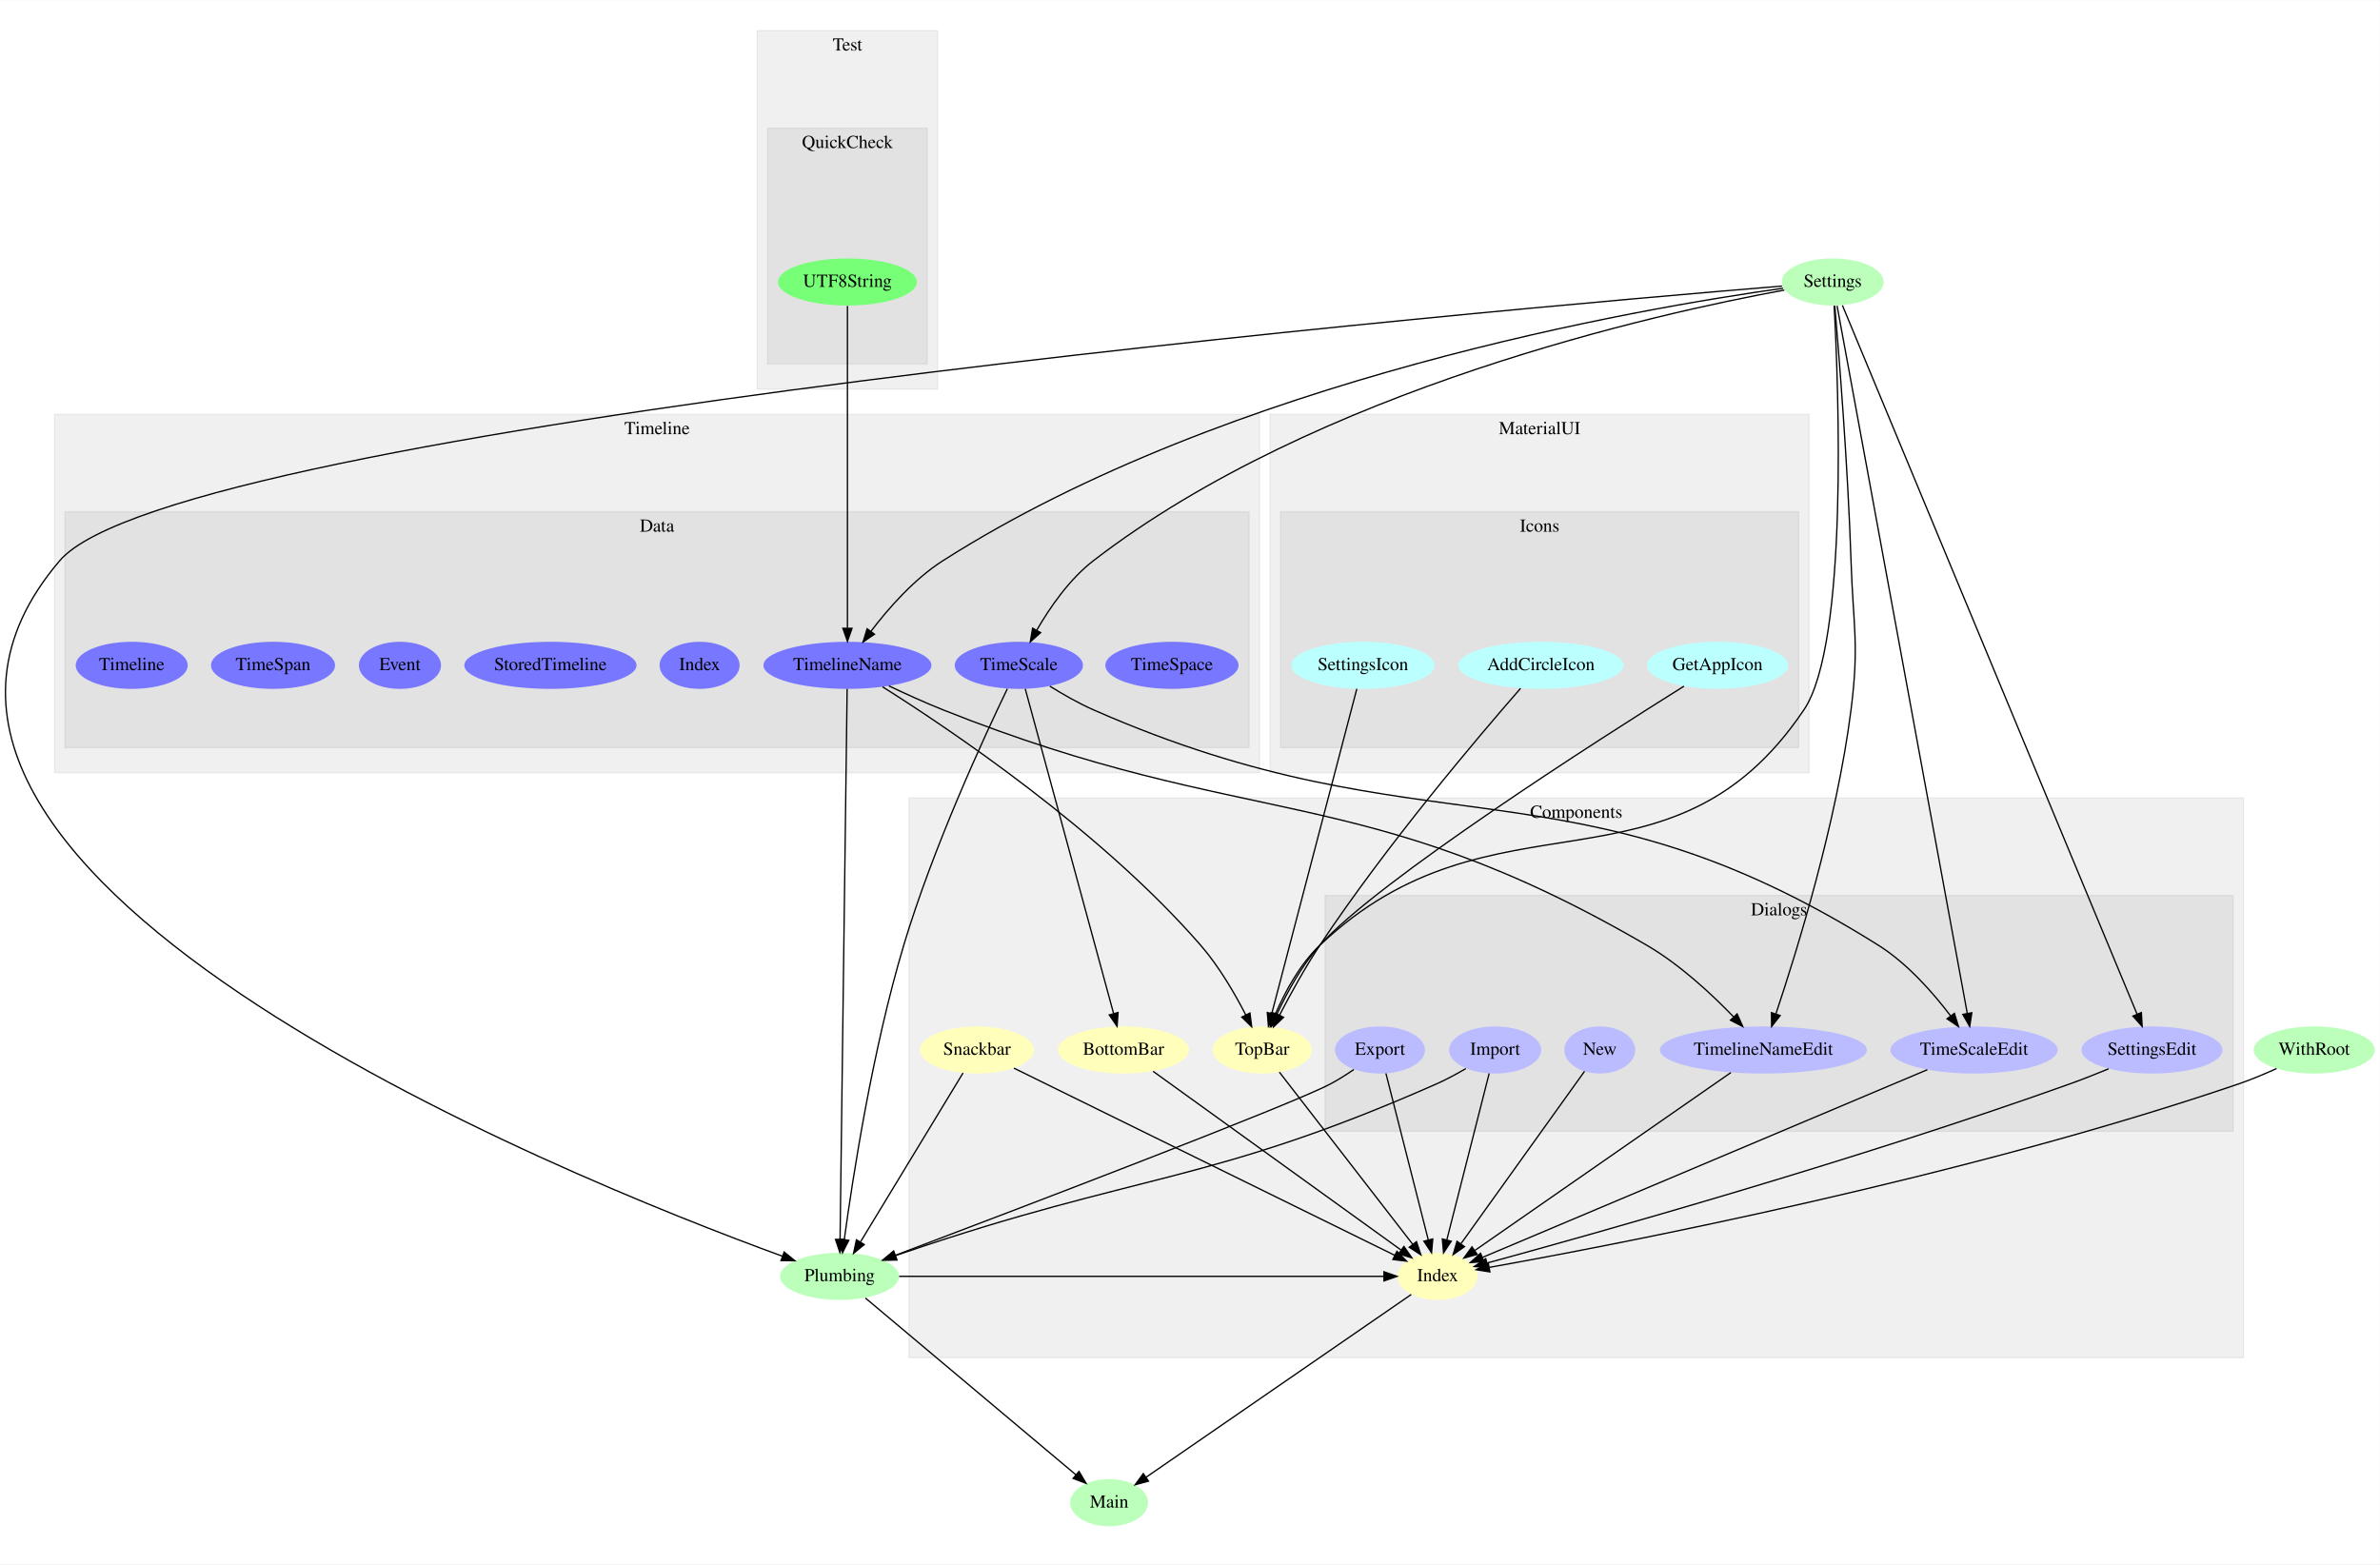
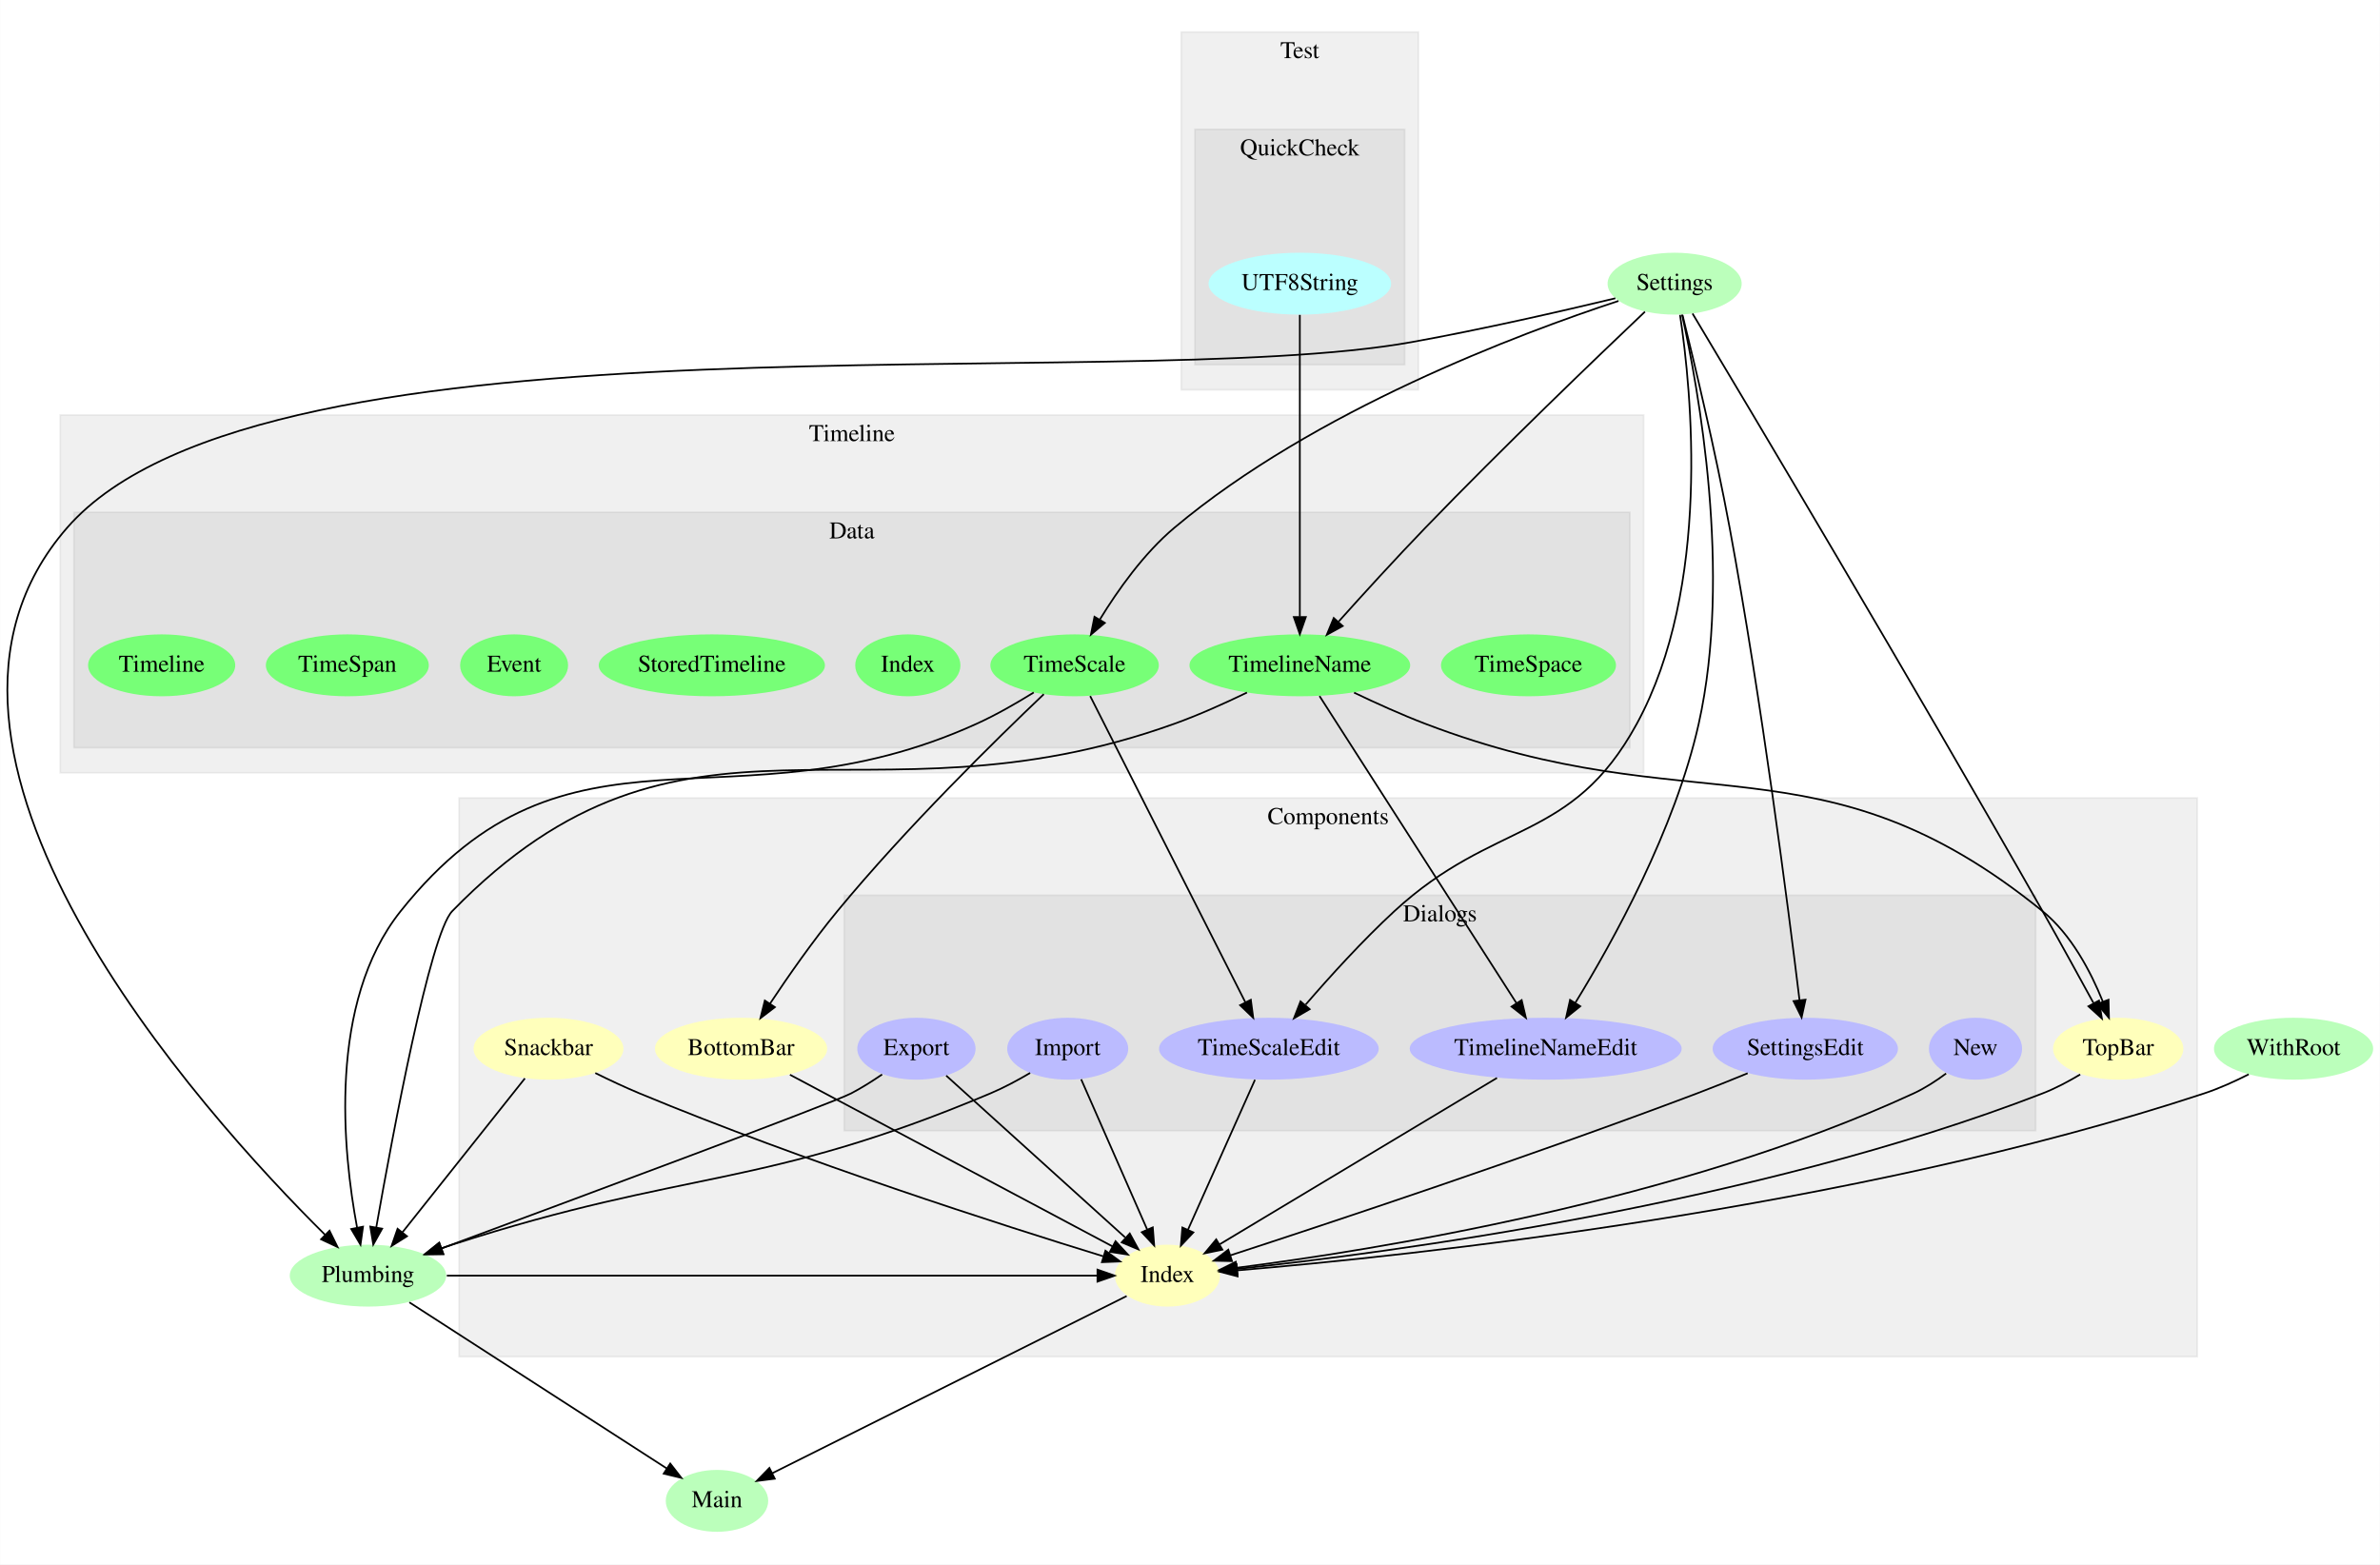
- <svg xmlns="http://www.w3.org/2000/svg" width="864pt" height="568pt" viewBox="0.00 0.00 864.00 567.82">
-   <g id="graph0" class="graph" transform="scale(.475 .475) rotate(0) translate(4 1191.333)">
-     <polygon fill="#ffffff" stroke="transparent" points="-4,4 -4,-1191.333 1814.815,-1191.333 1814.815,4 -4,4" />
+ <svg xmlns="http://www.w3.org/2000/svg" width="864pt" height="568pt" viewBox="0.00 0.00 864.00 568.05">
+   <g id="graph0" class="graph" transform="scale(.6242 .6242) rotate(0) translate(4 906)">
+     <polygon fill="#ffffff" stroke="transparent" points="-4,4 -4,-906 1380.109,-906 1380.109,4 -4,4" />
    <g id="clust1" class="cluster">
-       <polygon fill="#000000" fill-opacity="0.059" stroke="#000000" stroke-opacity="0.059" points="690.67,-153.825 690.67,-581.649 1710.67,-581.649 1710.67,-153.825 690.67,-153.825" />
-       <text text-anchor="middle" x="1200.67" y="-566.449" font-family="Times,serif" font-size="14.00" fill="#000000">Components</text>
+       <polygon fill="#000000" fill-opacity="0.059" stroke="#000000" stroke-opacity="0.059" points="262.963,-116.858 262.963,-441.87 1273.963,-441.87 1273.963,-116.858 262.963,-116.858" />
+       <text text-anchor="middle" x="768.463" y="-426.67" font-family="Times,serif" font-size="14.00" fill="#000000">Components</text>
    </g>
    <g id="clust2" class="cluster">
-       <polygon fill="#000000" fill-opacity="0.059" stroke="#000000" stroke-opacity="0.059" points="1008.67,-326.877 1008.67,-507.14 1702.67,-507.14 1702.67,-326.877 1008.67,-326.877" />
-       <text text-anchor="middle" x="1355.67" y="-491.94" font-family="Times,serif" font-size="14.00" fill="#000000">Dialogs</text>
+       <polygon fill="#000000" fill-opacity="0.059" stroke="#000000" stroke-opacity="0.059" points="486.963,-248.324 486.963,-385.267 1179.963,-385.267 1179.963,-248.324 486.963,-248.324" />
+       <text text-anchor="middle" x="833.463" y="-370.067" font-family="Times,serif" font-size="14.00" fill="#000000">Dialogs</text>
    </g>
    <g id="clust3" class="cluster">
-       <polygon fill="#000000" fill-opacity="0.059" stroke="#000000" stroke-opacity="0.059" points="966.67,-600.877 966.67,-874.877 1378.67,-874.877 1378.67,-600.877 966.67,-600.877" />
-       <text text-anchor="middle" x="1172.67" y="-859.677" font-family="Times,serif" font-size="14.00" fill="#000000">MaterialUI</text>
+       <polygon fill="#000000" fill-opacity="0.059" stroke="#000000" stroke-opacity="0.059" points="682.963,-679.239 682.963,-887.393 820.963,-887.393 820.963,-679.239 682.963,-679.239" />
+       <text text-anchor="middle" x="751.963" y="-872.193" font-family="Times,serif" font-size="14.00" fill="#000000">Test</text>
    </g>
    <g id="clust4" class="cluster">
-       <polygon fill="#000000" fill-opacity="0.059" stroke="#000000" stroke-opacity="0.059" points="974.67,-620.105 974.67,-800.368 1370.67,-800.368 1370.67,-620.105 974.67,-620.105" />
-       <text text-anchor="middle" x="1172.67" y="-785.168" font-family="Times,serif" font-size="14.00" fill="#000000">Icons</text>
+       <polygon fill="#000000" fill-opacity="0.059" stroke="#000000" stroke-opacity="0.059" points="690.963,-693.846 690.963,-830.789 812.963,-830.789 812.963,-693.846 690.963,-693.846" />
+       <text text-anchor="middle" x="751.963" y="-815.59" font-family="Times,serif" font-size="14.00" fill="#000000">QuickCheck</text>
    </g>
    <g id="clust5" class="cluster">
-       <polygon fill="#000000" fill-opacity="0.059" stroke="#000000" stroke-opacity="0.059" points="574.67,-894.105 574.67,-1168.105 712.67,-1168.105 712.67,-894.105 574.67,-894.105" />
-       <text text-anchor="middle" x="643.67" y="-1152.905" font-family="Times,serif" font-size="14.00" fill="#000000">Test</text>
+       <polygon fill="#000000" fill-opacity="0.059" stroke="#000000" stroke-opacity="0.059" points="30.963,-456.478 30.963,-664.632 951.963,-664.632 951.963,-456.478 30.963,-456.478" />
+       <text text-anchor="middle" x="491.463" y="-649.432" font-family="Times,serif" font-size="14.00" fill="#000000">Timeline</text>
    </g>
    <g id="clust6" class="cluster">
-       <polygon fill="#000000" fill-opacity="0.059" stroke="#000000" stroke-opacity="0.059" points="582.67,-913.333 582.67,-1093.597 704.67,-1093.597 704.67,-913.333 582.67,-913.333" />
-       <text text-anchor="middle" x="643.67" y="-1078.397" font-family="Times,serif" font-size="14.00" fill="#000000">QuickCheck</text>
-     </g>
-     <g id="clust7" class="cluster">
-       <polygon fill="#000000" fill-opacity="0.059" stroke="#000000" stroke-opacity="0.059" points="37.67,-600.877 37.67,-874.877 958.67,-874.877 958.67,-600.877 37.67,-600.877" />
-       <text text-anchor="middle" x="498.17" y="-859.677" font-family="Times,serif" font-size="14.00" fill="#000000">Timeline</text>
-     </g>
-     <g id="clust8" class="cluster">
-       <polygon fill="#000000" fill-opacity="0.059" stroke="#000000" stroke-opacity="0.059" points="45.67,-620.105 45.67,-800.368 950.67,-800.368 950.67,-620.105 45.67,-620.105" />
-       <text text-anchor="middle" x="498.17" y="-785.168" font-family="Times,serif" font-size="14.00" fill="#000000">Data</text>
+       <polygon fill="#000000" fill-opacity="0.059" stroke="#000000" stroke-opacity="0.059" points="38.963,-471.085 38.963,-608.028 943.963,-608.028 943.963,-471.085 38.963,-471.085" />
+       <text text-anchor="middle" x="491.463" y="-592.828" font-family="Times,serif" font-size="14.00" fill="#000000">Data</text>
    </g>
    <g id="node1" class="node">
-       <ellipse fill="#bbffbb" stroke="#000000" stroke-width="0" cx="1396.67" cy="-976" rx="38.993" ry="18" />
-       <text text-anchor="middle" x="1396.67" y="-972.3" font-family="Times,serif" font-size="14.00" fill="#000000">Settings</text>
+       <ellipse fill="#bbffbb" stroke="#000000" stroke-width="0" cx="969.963" cy="-741" rx="38.993" ry="18" />
+       <text text-anchor="middle" x="969.963" y="-737.3" font-family="Times,serif" font-size="14.00" fill="#000000">Settings</text>
    </g>
    <g id="node2" class="node">
-       <ellipse fill="#bbffbb" stroke="#000000" stroke-width="0" cx="637.67" cy="-216" rx="45.492" ry="18" />
-       <text text-anchor="middle" x="637.67" y="-212.3" font-family="Times,serif" font-size="14.00" fill="#000000">Plumbing</text>
+       <ellipse fill="#bbffbb" stroke="#000000" stroke-width="0" cx="209.963" cy="-164" rx="45.492" ry="18" />
+       <text text-anchor="middle" x="209.963" y="-160.3" font-family="Times,serif" font-size="14.00" fill="#000000">Plumbing</text>
+     </g>
+     <g id="edge23" class="edge">
+       <path fill="none" stroke="#000000" d="M935.489,-732.496C904.585,-725.075 857.938,-714.37 816.963,-707 644.306,-675.947 150.212,-731.259 34.963,-599 -77.779,-469.617 113.846,-258.327 184.999,-187.776" />
+       <polygon fill="#000000" stroke="#000000" points="187.589,-190.137 192.276,-180.635 182.687,-185.141 187.589,-190.137" />
+     </g>
+     <g id="node6" class="node">
+       <ellipse fill="#ffffbb" stroke="#000000" stroke-width="0" cx="1227.963" cy="-296" rx="37.894" ry="18" />
+       <text text-anchor="middle" x="1227.963" y="-292.3" font-family="Times,serif" font-size="14.00" fill="#000000">TopBar</text>
+     </g>
+     <g id="edge7" class="edge">
+       <path fill="none" stroke="#000000" d="M980.38,-723.623C1011.673,-671.338 1107.413,-510.77 1183.963,-376 1194.012,-358.308 1205.046,-338.246 1213.55,-322.637" />
+       <polygon fill="#000000" stroke="#000000" points="1216.786,-324.013 1218.487,-313.556 1210.636,-320.67 1216.786,-324.013" />
+     </g>
+     <g id="node10" class="node">
+       <ellipse fill="#bbbbff" stroke="#000000" stroke-width="0" cx="1045.963" cy="-296" rx="53.891" ry="18" />
+       <text text-anchor="middle" x="1045.963" y="-292.3" font-family="Times,serif" font-size="14.00" fill="#000000">SettingsEdit</text>
+     </g>
+     <g id="edge2" class="edge">
+       <path fill="none" stroke="#000000" d="M974.562,-722.712C981.23,-695.76 993.688,-643.729 1001.963,-599 1020.553,-498.51 1036.037,-378.065 1042.595,-324.313" />
+       <polygon fill="#000000" stroke="#000000" points="1046.094,-324.529 1043.822,-314.181 1039.145,-323.688 1046.094,-324.529" />
+     </g>
+     <g id="node11" class="node">
+       <ellipse fill="#bbbbff" stroke="#000000" stroke-width="0" cx="894.963" cy="-296" rx="79.087" ry="18" />
+       <text text-anchor="middle" x="894.963" y="-292.3" font-family="Times,serif" font-size="14.00" fill="#000000">TimelineNameEdit</text>
+     </g>
+     <g id="edge3" class="edge">
+       <path fill="none" stroke="#000000" d="M974.258,-723.033C983.625,-680.87 1003.54,-572.527 983.963,-485 970.192,-423.43 934.041,-358.267 912.284,-322.823" />
+       <polygon fill="#000000" stroke="#000000" points="915.081,-320.693 906.823,-314.057 909.14,-324.395 915.081,-320.693" />
+     </g>
+     <g id="node12" class="node">
+       <ellipse fill="#bbbbff" stroke="#000000" stroke-width="0" cx="733.963" cy="-296" rx="63.889" ry="18" />
+       <text text-anchor="middle" x="733.963" y="-292.3" font-family="Times,serif" font-size="14.00" fill="#000000">TimeScaleEdit</text>
+     </g>
+     <g id="edge5" class="edge">
+       <path fill="none" stroke="#000000" d="M973.099,-722.848C979.747,-678.892 991.315,-564.503 947.963,-485 910.043,-415.458 865.21,-429.678 806.963,-376 788.478,-358.965 769.39,-337.903 755.371,-321.667" />
+       <polygon fill="#000000" stroke="#000000" points="757.689,-318.992 748.532,-313.664 752.367,-323.54 757.689,-318.992" />
+     </g>
+     <g id="node17" class="node">
+       <ellipse fill="#77ff77" stroke="#000000" stroke-width="0" cx="620.963" cy="-519" rx="48.993" ry="18" />
+       <text text-anchor="middle" x="620.963" y="-515.3" font-family="Times,serif" font-size="14.00" fill="#000000">TimeScale</text>
+     </g>
+     <g id="edge28" class="edge">
+       <path fill="none" stroke="#000000" d="M937.315,-730.955C880.156,-712.172 760.311,-667.343 678.963,-599 661.231,-584.103 646.071,-562.67 635.702,-545.738" />
+       <polygon fill="#000000" stroke="#000000" points="638.555,-543.686 630.449,-536.864 632.531,-547.252 638.555,-543.686" />
+     </g>
+     <g id="node18" class="node">
+       <ellipse fill="#77ff77" stroke="#000000" stroke-width="0" cx="751.963" cy="-519" rx="64.189" ry="18" />
+       <text text-anchor="middle" x="751.963" y="-515.3" font-family="Times,serif" font-size="14.00" fill="#000000">TimelineName</text>
+     </g>
+     <g id="edge29" class="edge">
+       <path fill="none" stroke="#000000" d="M952.691,-724.69C925.198,-698.595 869.99,-645.644 824.963,-599 807.727,-581.145 788.858,-560.435 774.622,-544.56" />
+       <polygon fill="#000000" stroke="#000000" points="776.907,-541.864 767.634,-536.74 771.688,-546.529 776.907,-541.864" />
+     </g>
+     <g id="node3" class="node">
+       <ellipse fill="#bbffbb" stroke="#000000" stroke-width="0" cx="412.963" cy="-33" rx="29.795" ry="18" />
+       <text text-anchor="middle" x="412.963" y="-29.3" font-family="Times,serif" font-size="14.00" fill="#000000">Main</text>
+     </g>
+     <g id="edge27" class="edge">
+       <path fill="none" stroke="#000000" d="M234.047,-148.458C271.443,-124.326 343.358,-77.918 383.693,-51.889" />
+       <polygon fill="#000000" stroke="#000000" points="385.769,-54.714 392.274,-46.351 381.974,-48.833 385.769,-54.714" />
+     </g>
+     <g id="node7" class="node">
+       <ellipse fill="#ffffbb" stroke="#000000" stroke-width="0" cx="674.963" cy="-164" rx="30.595" ry="18" />
+       <text text-anchor="middle" x="674.963" y="-160.3" font-family="Times,serif" font-size="14.00" fill="#000000">Index</text>
+     </g>
+     <g id="edge18" class="edge">
+       <path fill="none" stroke="#000000" d="M255.827,-164C381.892,-164 507.957,-164 634.023,-164" />
+       <polygon fill="#000000" stroke="#000000" points="634.265,-167.5 644.265,-164 634.265,-160.5 634.265,-167.5" />
+     </g>
+     <g id="node4" class="node">
+       <ellipse fill="#bbffbb" stroke="#000000" stroke-width="0" cx="1329.963" cy="-296" rx="46.292" ry="18" />
+       <text text-anchor="middle" x="1329.963" y="-292.3" font-family="Times,serif" font-size="14.00" fill="#000000">WithRoot</text>
+     </g>
+     <g id="edge19" class="edge">
+       <path fill="none" stroke="#000000" d="M1303.874,-281.108C1295.777,-276.997 1286.685,-272.879 1277.963,-270 1073.206,-202.412 814.317,-175.38 715.658,-167.069" />
+       <polygon fill="#000000" stroke="#000000" points="715.775,-163.567 705.522,-166.234 715.201,-170.544 715.775,-163.567" />
+     </g>
+     <g id="node5" class="node">
+       <ellipse fill="#ffffbb" stroke="#000000" stroke-width="0" cx="426.963" cy="-296" rx="50.091" ry="18" />
+       <text text-anchor="middle" x="426.963" y="-292.3" font-family="Times,serif" font-size="14.00" fill="#000000">BottomBar</text>
+     </g>
+     <g id="edge9" class="edge">
+       <path fill="none" stroke="#000000" d="M455.412,-280.858C502.027,-256.047 594.355,-206.904 643.101,-180.959" />
+       <polygon fill="#000000" stroke="#000000" points="644.776,-184.032 651.959,-176.244 641.487,-177.853 644.776,-184.032" />
+     </g>
+     <g id="edge16" class="edge">
+       <path fill="none" stroke="#000000" d="M1205.847,-281.019C1199.059,-276.954 1191.41,-272.884 1183.963,-270 1016.939,-205.311 803.024,-177.219 715.265,-167.856" />
+       <polygon fill="#000000" stroke="#000000" points="715.509,-164.363 705.199,-166.806 714.782,-171.325 715.509,-164.363" />
    </g>
    <g id="edge26" class="edge">
-       <path fill="none" stroke="#000000" d="M1357.936,-972.878C1145.718,-955.393 130.318,-866.672 41.67,-763 -159.238,-528.043 425.967,-292.733 593.977,-231.381" />
-       <polygon fill="#000000" stroke="#000000" points="595.304,-234.623 603.512,-227.923 592.918,-228.042 595.304,-234.623" />
-     </g>
-     <g id="node6" class="node">
-       <ellipse fill="#ffffbb" stroke="#000000" stroke-width="0" cx="960.67" cy="-389" rx="37.894" ry="18" />
-       <text text-anchor="middle" x="960.67" y="-385.3" font-family="Times,serif" font-size="14.00" fill="#000000">TopBar</text>
+       <path fill="none" stroke="#000000" d="M651.25,-152.144C604.075,-128.556 498.419,-75.728 445.077,-49.057" />
+       <polygon fill="#000000" stroke="#000000" points="446.568,-45.889 436.058,-44.548 443.438,-52.15 446.568,-45.889" />
+     </g>
+     <g id="node8" class="node">
+       <ellipse fill="#ffffbb" stroke="#000000" stroke-width="0" cx="314.963" cy="-296" rx="43.592" ry="18" />
+       <text text-anchor="middle" x="314.963" y="-292.3" font-family="Times,serif" font-size="14.00" fill="#000000">Snackbar</text>
+     </g>
+     <g id="edge22" class="edge">
+       <path fill="none" stroke="#000000" d="M301.236,-278.743C283.078,-255.916 250.939,-215.512 230.049,-189.25" />
+       <polygon fill="#000000" stroke="#000000" points="232.658,-186.908 223.693,-181.261 227.179,-191.266 232.658,-186.908" />
+     </g>
+     <g id="edge17" class="edge">
+       <path fill="none" stroke="#000000" d="M342.175,-281.851C350.368,-277.809 359.447,-273.543 367.963,-270 463.239,-230.36 579.189,-193.224 637.561,-175.269" />
+       <polygon fill="#000000" stroke="#000000" points="638.899,-178.521 647.436,-172.247 636.849,-171.827 638.899,-178.521" />
+     </g>
+     <g id="node9" class="node">
+       <ellipse fill="#bbbbff" stroke="#000000" stroke-width="0" cx="616.963" cy="-296" rx="35.194" ry="18" />
+       <text text-anchor="middle" x="616.963" y="-292.3" font-family="Times,serif" font-size="14.00" fill="#000000">Import</text>
+     </g>
+     <g id="edge20" class="edge">
+       <path fill="none" stroke="#000000" d="M595.098,-281.901C587.921,-277.676 579.778,-273.295 571.963,-270 438.809,-213.861 396.444,-226.503 258.963,-182 256.861,-181.32 254.716,-180.606 252.553,-179.871" />
+       <polygon fill="#000000" stroke="#000000" points="253.647,-176.545 243.052,-176.552 251.339,-183.154 253.647,-176.545" />
    </g>
    <g id="edge10" class="edge">
-       <path fill="none" stroke="#000000" d="M1397.763,-957.855C1401.094,-896.81 1408.912,-699.855 1374.67,-649 1272.533,-497.309 1137.175,-595.033 1004.67,-469 989.308,-454.389 977.987,-433.208 970.679,-416.31" />
-       <polygon fill="#000000" stroke="#000000" points="973.869,-414.865 966.839,-406.939 967.392,-417.519 973.869,-414.865" />
-     </g>
-     <g id="node10" class="node">
-       <ellipse fill="#bbbbff" stroke="#000000" stroke-width="0" cx="1640.67" cy="-389" rx="53.891" ry="18" />
-       <text text-anchor="middle" x="1640.67" y="-385.3" font-family="Times,serif" font-size="14.00" fill="#000000">SettingsEdit</text>
-     </g>
-     <g id="edge2" class="edge">
-       <path fill="none" stroke="#000000" d="M1404.105,-958.112C1439.042,-874.063 1586.958,-518.216 1629.301,-416.349" />
-       <polygon fill="#000000" stroke="#000000" points="1632.566,-417.614 1633.172,-407.037 1626.102,-414.928 1632.566,-417.614" />
-     </g>
-     <g id="node11" class="node">
-       <ellipse fill="#bbbbff" stroke="#000000" stroke-width="0" cx="1343.67" cy="-389" rx="79.087" ry="18" />
-       <text text-anchor="middle" x="1343.67" y="-385.3" font-family="Times,serif" font-size="14.00" fill="#000000">TimelineNameEdit</text>
-     </g>
-     <g id="edge3" class="edge">
-       <path fill="none" stroke="#000000" d="M1398.272,-957.785C1401.417,-921.006 1408.299,-835.226 1410.67,-763 1412.332,-712.361 1417.042,-699.264 1410.67,-649 1399.714,-562.586 1369.053,-463.793 1353.292,-416.736" />
-       <polygon fill="#000000" stroke="#000000" points="1356.509,-415.325 1349.987,-406.975 1349.879,-417.57 1356.509,-415.325" />
-     </g>
-     <g id="node12" class="node">
-       <ellipse fill="#bbbbff" stroke="#000000" stroke-width="0" cx="1504.67" cy="-389" rx="63.889" ry="18" />
-       <text text-anchor="middle" x="1504.67" y="-385.3" font-family="Times,serif" font-size="14.00" fill="#000000">TimeScaleEdit</text>
-     </g>
-     <g id="edge5" class="edge">
-       <path fill="none" stroke="#000000" d="M1400.02,-957.789C1415.563,-873.31 1480.68,-519.386 1499.534,-416.911" />
-       <polygon fill="#000000" stroke="#000000" points="1502.991,-417.467 1501.358,-406.999 1496.106,-416.201 1502.991,-417.467" />
+       <path fill="none" stroke="#000000" d="M624.785,-278.198C634.656,-255.734 651.723,-216.89 663.177,-190.824" />
+       <polygon fill="#000000" stroke="#000000" points="666.446,-192.083 667.265,-181.52 660.038,-189.267 666.446,-192.083" />
+     </g>
+     <g id="edge11" class="edge">
+       <path fill="none" stroke="#000000" d="M1012.435,-281.727C1002.952,-277.809 992.592,-273.64 982.963,-270 885.906,-233.309 769.756,-194.76 711.74,-175.865" />
+       <polygon fill="#000000" stroke="#000000" points="712.528,-172.441 701.936,-172.679 710.365,-179.099 712.528,-172.441" />
+     </g>
+     <g id="edge12" class="edge">
+       <path fill="none" stroke="#000000" d="M866.652,-279.014C825.135,-254.103 748.049,-207.852 705.37,-182.244" />
+       <polygon fill="#000000" stroke="#000000" points="706.934,-179.101 696.559,-176.957 703.333,-185.104 706.934,-179.101" />
+     </g>
+     <g id="edge13" class="edge">
+       <path fill="none" stroke="#000000" d="M725.883,-277.923C715.809,-255.383 698.503,-216.665 686.899,-190.704" />
+       <polygon fill="#000000" stroke="#000000" points="690.034,-189.141 682.758,-181.439 683.643,-191.997 690.034,-189.141" />
+     </g>
+     <g id="node13" class="node">
+       <ellipse fill="#bbbbff" stroke="#000000" stroke-width="0" cx="528.963" cy="-296" rx="34.394" ry="18" />
+       <text text-anchor="middle" x="528.963" y="-292.3" font-family="Times,serif" font-size="14.00" fill="#000000">Export</text>
+     </g>
+     <g id="edge21" class="edge">
+       <path fill="none" stroke="#000000" d="M509.012,-281.034C503.348,-277.154 497.06,-273.177 490.963,-270 479.928,-264.25 329.051,-208.116 253.062,-179.95" />
+       <polygon fill="#000000" stroke="#000000" points="253.892,-176.525 243.299,-176.333 251.46,-183.089 253.892,-176.525" />
+     </g>
+     <g id="edge14" class="edge">
+       <path fill="none" stroke="#000000" d="M546.284,-280.339C572.107,-256.993 620.813,-212.957 650.332,-186.269" />
+       <polygon fill="#000000" stroke="#000000" points="653.044,-188.535 658.115,-179.233 648.35,-183.343 653.044,-188.535" />
+     </g>
+     <g id="node14" class="node">
+       <ellipse fill="#bbbbff" stroke="#000000" stroke-width="0" cx="1144.963" cy="-296" rx="27.097" ry="18" />
+       <text text-anchor="middle" x="1144.963" y="-292.3" font-family="Times,serif" font-size="14.00" fill="#000000">New</text>
+     </g>
+     <g id="edge15" class="edge">
+       <path fill="none" stroke="#000000" d="M1127.864,-281.591C1122.144,-277.35 1115.543,-273.038 1108.963,-270 972.491,-206.995 793.924,-178.635 715.207,-168.574" />
+       <polygon fill="#000000" stroke="#000000" points="715.577,-165.093 705.221,-167.328 714.711,-172.039 715.577,-165.093" />
+     </g>
+     <g id="node15" class="node">
+       <ellipse fill="#bbffff" stroke="#000000" stroke-width="0" cx="751.963" cy="-741" rx="53.091" ry="18" />
+       <text text-anchor="middle" x="751.963" y="-737.3" font-family="Times,serif" font-size="14.00" fill="#000000">UTF8String</text>
+     </g>
+     <g id="edge30" class="edge">
+       <path fill="none" stroke="#000000" d="M751.963,-722.833C751.963,-684.197 751.963,-593.635 751.963,-547.338" />
+       <polygon fill="#000000" stroke="#000000" points="755.463,-547.107 751.963,-537.107 748.463,-547.107 755.463,-547.107" />
+     </g>
+     <g id="node16" class="node">
+       <ellipse fill="#77ff77" stroke="#000000" stroke-width="0" cx="884.963" cy="-519" rx="50.892" ry="18" />
+       <text text-anchor="middle" x="884.963" y="-515.3" font-family="Times,serif" font-size="14.00" fill="#000000">TimeSpace</text>
+     </g>
+     <g id="edge24" class="edge">
+       <path fill="none" stroke="#000000" d="M597.199,-503.207C587.21,-497 575.294,-490.145 563.963,-485 421.398,-420.271 326.536,-498.451 228.963,-376 186.521,-322.736 195.342,-236.284 203.612,-192.038" />
+       <polygon fill="#000000" stroke="#000000" points="207.091,-192.488 205.618,-181.996 200.227,-191.117 207.091,-192.488" />
+     </g>
+     <g id="edge1" class="edge">
+       <path fill="none" stroke="#000000" d="M603.046,-502.21C575.797,-476.294 522.893,-424.462 482.963,-376 468.773,-358.778 454.371,-338.117 443.726,-322.106" />
+       <polygon fill="#000000" stroke="#000000" points="446.643,-320.172 438.224,-313.741 440.795,-324.019 446.643,-320.172" />
+     </g>
+     <g id="edge6" class="edge">
+       <path fill="none" stroke="#000000" d="M630.019,-501.128C649.773,-462.146 696.83,-369.28 720.245,-323.073" />
+       <polygon fill="#000000" stroke="#000000" points="723.466,-324.459 724.864,-313.957 717.221,-321.295 723.466,-324.459" />
+     </g>
+     <g id="edge25" class="edge">
+       <path fill="none" stroke="#000000" d="M721.226,-503.167C708.386,-496.954 693.173,-490.105 678.963,-485 497.47,-419.797 393.491,-514.179 258.963,-376 246.117,-362.805 224.41,-246.706 214.795,-192.127" />
+       <polygon fill="#000000" stroke="#000000" points="218.209,-191.328 213.04,-182.08 211.313,-192.533 218.209,-191.328" />
+     </g>
+     <g id="edge8" class="edge">
+       <path fill="none" stroke="#000000" d="M783.524,-503.113C796.227,-497.034 811.121,-490.294 824.963,-485 980.707,-425.429 1054.448,-481.027 1183.963,-376 1200.636,-362.48 1211.982,-340.877 1218.971,-323.526" />
+       <polygon fill="#000000" stroke="#000000" points="1222.349,-324.488 1222.59,-313.895 1215.796,-322.025 1222.349,-324.488" />
+     </g>
+     <g id="edge4" class="edge">
+       <path fill="none" stroke="#000000" d="M763.424,-501.128C788.526,-461.983 848.471,-368.502 877.973,-322.495" />
+       <polygon fill="#000000" stroke="#000000" points="880.996,-324.264 883.448,-313.957 875.104,-320.486 880.996,-324.264" />
+     </g>
+     <g id="node19" class="node">
+       <ellipse fill="#77ff77" stroke="#000000" stroke-width="0" cx="523.963" cy="-519" rx="30.595" ry="18" />
+       <text text-anchor="middle" x="523.963" y="-515.3" font-family="Times,serif" font-size="14.00" fill="#000000">Index</text>
    </g>
    <g id="node20" class="node">
-       <ellipse fill="#7777ff" stroke="#000000" stroke-width="0" cx="774.67" cy="-683" rx="48.993" ry="18" />
-       <text text-anchor="middle" x="774.67" y="-679.3" font-family="Times,serif" font-size="14.00" fill="#000000">TimeScale</text>
-     </g>
-     <g id="edge31" class="edge">
-       <path fill="none" stroke="#000000" d="M1359.663,-969.811C1263.724,-952.243 1002.571,-894.579 831.67,-763 813.313,-748.867 798.388,-727.207 788.422,-709.988" />
-       <polygon fill="#000000" stroke="#000000" points="791.32,-707.997 783.404,-700.954 785.2,-711.396 791.32,-707.997" />
+       <ellipse fill="#77ff77" stroke="#000000" stroke-width="0" cx="409.963" cy="-519" rx="65.789" ry="18" />
+       <text text-anchor="middle" x="409.963" y="-515.3" font-family="Times,serif" font-size="14.00" fill="#000000">StoredTimeline</text>
    </g>
    <g id="node21" class="node">
-       <ellipse fill="#7777ff" stroke="#000000" stroke-width="0" cx="643.67" cy="-683" rx="64.189" ry="18" />
-       <text text-anchor="middle" x="643.67" y="-679.3" font-family="Times,serif" font-size="14.00" fill="#000000">TimelineName</text>
-     </g>
-     <g id="edge32" class="edge">
-       <path fill="none" stroke="#000000" d="M1358.762,-971.202C1250.722,-956.117 934.981,-902.112 716.67,-763 694.594,-748.933 674.94,-726.507 661.602,-708.973" />
-       <polygon fill="#000000" stroke="#000000" points="664.335,-706.782 655.578,-700.817 658.704,-710.94 664.335,-706.782" />
-     </g>
-     <g id="node3" class="node">
-       <ellipse fill="#bbffbb" stroke="#000000" stroke-width="0" cx="843.67" cy="-43" rx="29.795" ry="18" />
-       <text text-anchor="middle" x="843.67" y="-39.3" font-family="Times,serif" font-size="14.00" fill="#000000">Main</text>
-     </g>
-     <g id="edge30" class="edge">
-       <path fill="none" stroke="#000000" d="M657.422,-199.412C694.997,-167.856 776.72,-99.225 818.289,-64.315" />
-       <polygon fill="#000000" stroke="#000000" points="820.635,-66.915 826.042,-57.804 816.134,-61.554 820.635,-66.915" />
-     </g>
-     <g id="node7" class="node">
-       <ellipse fill="#ffffbb" stroke="#000000" stroke-width="0" cx="1094.67" cy="-216" rx="30.595" ry="18" />
-       <text text-anchor="middle" x="1094.67" y="-212.3" font-family="Times,serif" font-size="14.00" fill="#000000">Index</text>
-     </g>
-     <g id="edge21" class="edge">
-       <path fill="none" stroke="#000000" d="M683.191,-216C806.692,-216 930.193,-216 1053.695,-216" />
-       <polygon fill="#000000" stroke="#000000" points="1053.728,-219.5 1063.728,-216 1053.728,-212.5 1053.728,-219.5" />
-     </g>
-     <g id="node4" class="node">
-       <ellipse fill="#bbffbb" stroke="#000000" stroke-width="0" cx="1764.67" cy="-389" rx="46.292" ry="18" />
-       <text text-anchor="middle" x="1764.67" y="-385.3" font-family="Times,serif" font-size="14.00" fill="#000000">WithRoot</text>
-     </g>
-     <g id="edge22" class="edge">
-       <path fill="none" stroke="#000000" d="M1735.885,-374.829C1726.694,-370.649 1716.383,-366.312 1706.67,-363 1495.863,-291.129 1232.785,-240.518 1134.304,-222.874" />
-       <polygon fill="#000000" stroke="#000000" points="1134.663,-219.383 1124.205,-221.077 1133.437,-226.274 1134.663,-219.383" />
-     </g>
-     <g id="node5" class="node">
-       <ellipse fill="#ffffbb" stroke="#000000" stroke-width="0" cx="854.67" cy="-389" rx="50.091" ry="18" />
-       <text text-anchor="middle" x="854.67" y="-385.3" font-family="Times,serif" font-size="14.00" fill="#000000">BottomBar</text>
-     </g>
-     <g id="edge12" class="edge">
-       <path fill="none" stroke="#000000" d="M877.248,-372.725C921.299,-340.971 1018.588,-270.842 1066.662,-236.189" />
-       <polygon fill="#000000" stroke="#000000" points="1068.976,-238.835 1075.041,-230.149 1064.882,-233.157 1068.976,-238.835" />
-     </g>
-     <g id="edge19" class="edge">
-       <path fill="none" stroke="#000000" d="M973.762,-372.097C997.6,-341.321 1048.166,-276.038 1075.752,-240.424" />
-       <polygon fill="#000000" stroke="#000000" points="1078.561,-242.513 1081.917,-232.464 1073.027,-238.226 1078.561,-242.513" />
-     </g>
-     <g id="edge29" class="edge">
-       <path fill="none" stroke="#000000" d="M1074.553,-202.135C1030.016,-171.438 922.988,-97.67 871.828,-62.408" />
-       <polygon fill="#000000" stroke="#000000" points="873.753,-59.484 863.533,-56.691 869.78,-65.248 873.753,-59.484" />
-     </g>
-     <g id="node8" class="node">
-       <ellipse fill="#ffffbb" stroke="#000000" stroke-width="0" cx="742.67" cy="-389" rx="43.592" ry="18" />
-       <text text-anchor="middle" x="742.67" y="-385.3" font-family="Times,serif" font-size="14.00" fill="#000000">Snackbar</text>
-     </g>
-     <g id="edge25" class="edge">
-       <path fill="none" stroke="#000000" d="M732.024,-371.46C713.55,-341.022 675.455,-278.256 653.745,-242.487" />
-       <polygon fill="#000000" stroke="#000000" points="656.524,-240.319 648.343,-233.587 650.54,-243.951 656.524,-240.319" />
-     </g>
-     <g id="edge20" class="edge">
-       <path fill="none" stroke="#000000" d="M770.88,-375.135C835.387,-343.432 993.369,-265.787 1061.978,-232.067" />
-       <polygon fill="#000000" stroke="#000000" points="1063.616,-235.162 1071.047,-227.61 1060.528,-228.88 1063.616,-235.162" />
-     </g>
-     <g id="node9" class="node">
-       <ellipse fill="#bbbbff" stroke="#000000" stroke-width="0" cx="1138.67" cy="-389" rx="35.194" ry="18" />
-       <text text-anchor="middle" x="1138.67" y="-385.3" font-family="Times,serif" font-size="14.00" fill="#000000">Import</text>
-     </g>
-     <g id="edge23" class="edge">
-       <path fill="none" stroke="#000000" d="M1116.278,-374.785C1109.212,-370.65 1101.264,-366.35 1093.67,-363 920.052,-286.417 866.22,-295.398 686.67,-234 684.579,-233.285 682.443,-232.543 680.288,-231.786" />
-       <polygon fill="#000000" stroke="#000000" points="681.403,-228.468 670.808,-228.403 679.05,-235.061 681.403,-228.468" />
-     </g>
-     <g id="edge13" class="edge">
-       <path fill="none" stroke="#000000" d="M1134.127,-371.138C1126.453,-340.965 1110.87,-279.696 1101.751,-243.844" />
-       <polygon fill="#000000" stroke="#000000" points="1105.111,-242.853 1099.254,-234.024 1098.327,-244.579 1105.111,-242.853" />
-     </g>
-     <g id="edge14" class="edge">
-       <path fill="none" stroke="#000000" d="M1607.552,-374.634C1597.982,-370.674 1587.474,-366.506 1577.67,-363 1414.228,-304.555 1214.627,-248.568 1132.611,-226.209" />
-       <polygon fill="#000000" stroke="#000000" points="1133.313,-222.773 1122.745,-223.527 1131.477,-229.527 1133.313,-222.773" />
-     </g>
-     <g id="edge15" class="edge">
-       <path fill="none" stroke="#000000" d="M1318.884,-371.78C1272.351,-339.449 1172.183,-269.855 1123.038,-235.709" />
-       <polygon fill="#000000" stroke="#000000" points="1124.969,-232.79 1114.76,-229.958 1120.975,-238.538 1124.969,-232.79" />
-     </g>
-     <g id="edge16" class="edge">
-       <path fill="none" stroke="#000000" d="M1469.002,-373.95C1390.905,-340.997 1205.643,-262.825 1128.89,-230.439" />
-       <polygon fill="#000000" stroke="#000000" points="1130.228,-227.205 1119.654,-226.542 1127.507,-233.655 1130.228,-227.205" />
-     </g>
-     <g id="node13" class="node">
-       <ellipse fill="#bbbbff" stroke="#000000" stroke-width="0" cx="1050.67" cy="-389" rx="34.394" ry="18" />
-       <text text-anchor="middle" x="1050.67" y="-385.3" font-family="Times,serif" font-size="14.00" fill="#000000">Export</text>
-     </g>
-     <g id="edge24" class="edge">
-       <path fill="none" stroke="#000000" d="M1030.692,-374.086C1025.028,-370.205 1018.745,-366.216 1012.67,-363 981.885,-346.705 771.872,-266.733 680.259,-232.071" />
-       <polygon fill="#000000" stroke="#000000" points="681.322,-228.732 670.73,-228.468 678.846,-235.279 681.322,-228.732" />
-     </g>
-     <g id="edge17" class="edge">
-       <path fill="none" stroke="#000000" d="M1055.213,-371.138C1062.887,-340.965 1078.469,-279.696 1087.588,-243.844" />
-       <polygon fill="#000000" stroke="#000000" points="1091.012,-244.579 1090.085,-234.024 1084.228,-242.853 1091.012,-244.579" />
-     </g>
-     <g id="node14" class="node">
-       <ellipse fill="#bbbbff" stroke="#000000" stroke-width="0" cx="1218.67" cy="-389" rx="27.097" ry="18" />
-       <text text-anchor="middle" x="1218.67" y="-385.3" font-family="Times,serif" font-size="14.00" fill="#000000">New</text>
-     </g>
-     <g id="edge18" class="edge">
-       <path fill="none" stroke="#000000" d="M1207.004,-372.725C1185.273,-342.406 1138.463,-277.099 1112.657,-241.095" />
-       <polygon fill="#000000" stroke="#000000" points="1115.247,-238.701 1106.576,-232.612 1109.557,-242.779 1115.247,-238.701" />
-     </g>
-     <g id="node15" class="node">
-       <ellipse fill="#bbffff" stroke="#000000" stroke-width="0" cx="1308.67" cy="-683" rx="53.891" ry="18" />
-       <text text-anchor="middle" x="1308.67" y="-679.3" font-family="Times,serif" font-size="14.00" fill="#000000">GetAppIcon</text>
-     </g>
-     <g id="edge7" class="edge">
-       <path fill="none" stroke="#000000" d="M1283.011,-667.071C1218.013,-626.393 1048.902,-518.413 1004.67,-469 990.837,-453.547 979.65,-432.992 972.018,-416.587" />
-       <polygon fill="#000000" stroke="#000000" points="975.006,-414.695 967.733,-406.991 968.615,-417.549 975.006,-414.695" />
-     </g>
-     <g id="node16" class="node">
-       <ellipse fill="#bbffff" stroke="#000000" stroke-width="0" cx="1173.67" cy="-683" rx="63.089" ry="18" />
-       <text text-anchor="middle" x="1173.67" y="-679.3" font-family="Times,serif" font-size="14.00" fill="#000000">AddCircleIcon</text>
-     </g>
-     <g id="edge8" class="edge">
-       <path fill="none" stroke="#000000" d="M1158.147,-665.443C1127.043,-629.829 1055.695,-545.932 1004.67,-469 993.351,-451.935 982.251,-431.72 974.031,-415.881" />
-       <polygon fill="#000000" stroke="#000000" points="976.98,-413.96 969.309,-406.651 970.748,-417.148 976.98,-413.96" />
-     </g>
-     <g id="node17" class="node">
-       <ellipse fill="#bbffff" stroke="#000000" stroke-width="0" cx="1037.67" cy="-683" rx="54.691" ry="18" />
-       <text text-anchor="middle" x="1037.67" y="-679.3" font-family="Times,serif" font-size="14.00" fill="#000000">SettingsIcon</text>
-     </g>
-     <g id="edge9" class="edge">
-       <path fill="none" stroke="#000000" d="M1032.969,-665.052C1020.001,-615.538 983.649,-476.739 967.993,-416.963" />
-       <polygon fill="#000000" stroke="#000000" points="971.326,-415.874 965.407,-407.087 964.554,-417.648 971.326,-415.874" />
-     </g>
-     <g id="node18" class="node">
-       <ellipse fill="#77ff77" stroke="#000000" stroke-width="0" cx="643.67" cy="-976" rx="53.091" ry="18" />
-       <text text-anchor="middle" x="643.67" y="-972.3" font-family="Times,serif" font-size="14.00" fill="#000000">UTF8String</text>
-     </g>
-     <g id="edge33" class="edge">
-       <path fill="none" stroke="#000000" d="M643.67,-957.672C643.67,-908.136 643.67,-771.303 643.67,-711.544" />
-       <polygon fill="#000000" stroke="#000000" points="647.17,-711.322 643.67,-701.322 640.17,-711.322 647.17,-711.322" />
-     </g>
-     <g id="node19" class="node">
-       <ellipse fill="#7777ff" stroke="#000000" stroke-width="0" cx="891.67" cy="-683" rx="50.892" ry="18" />
-       <text text-anchor="middle" x="891.67" y="-679.3" font-family="Times,serif" font-size="14.00" fill="#000000">TimeSpace</text>
-     </g>
-     <g id="edge27" class="edge">
-       <path fill="none" stroke="#000000" d="M765.886,-665.122C748.429,-628.931 709.124,-544.047 686.67,-469 662.755,-389.072 647.681,-291.347 641.257,-244.16" />
-       <polygon fill="#000000" stroke="#000000" points="644.705,-243.535 639.913,-234.086 637.766,-244.461 644.705,-243.535" />
-     </g>
-     <g id="edge1" class="edge">
-       <path fill="none" stroke="#000000" d="M779.553,-665.052C793.027,-615.538 830.795,-476.739 847.061,-416.963" />
-       <polygon fill="#000000" stroke="#000000" points="850.499,-417.655 849.748,-407.087 843.745,-415.817 850.499,-417.655" />
-     </g>
-     <g id="edge6" class="edge">
-       <path fill="none" stroke="#000000" d="M798.375,-667.075C808.355,-660.848 820.28,-654.013 831.67,-649 1086.485,-536.839 1195.977,-617.19 1431.67,-469 1453.83,-455.067 1473.477,-432.629 1486.79,-415.057" />
-       <polygon fill="#000000" stroke="#000000" points="1489.698,-417.01 1492.801,-406.88 1484.058,-412.864 1489.698,-417.01" />
-     </g>
-     <g id="edge28" class="edge">
-       <path fill="none" stroke="#000000" d="M643.438,-664.979C642.523,-593.767 639.155,-331.618 638.035,-244.419" />
-       <polygon fill="#000000" stroke="#000000" points="641.532,-244.173 637.904,-234.219 634.533,-244.263 641.532,-244.173" />
-     </g>
-     <g id="edge11" class="edge">
-       <path fill="none" stroke="#000000" d="M670.509,-666.577C722.324,-633.903 837.712,-556.326 913.67,-469 927.633,-452.947 939.698,-432.164 948.108,-415.804" />
-       <polygon fill="#000000" stroke="#000000" points="951.291,-417.263 952.623,-406.752 945.028,-414.138 951.291,-417.263" />
-     </g>
-     <g id="edge4" class="edge">
-       <path fill="none" stroke="#000000" d="M675.309,-667.313C688.022,-661.261 702.904,-654.488 716.67,-649 950.881,-555.624 1036.808,-595.927 1254.67,-469 1279.733,-454.398 1303.93,-431.928 1320.752,-414.515" />
-       <polygon fill="#000000" stroke="#000000" points="1323.609,-416.588 1327.938,-406.918 1318.523,-411.778 1323.609,-416.588" />
+       <ellipse fill="#77ff77" stroke="#000000" stroke-width="0" cx="294.963" cy="-519" rx="31.396" ry="18" />
+       <text text-anchor="middle" x="294.963" y="-515.3" font-family="Times,serif" font-size="14.00" fill="#000000">Event</text>
    </g>
    <g id="node22" class="node">
-       <ellipse fill="#7777ff" stroke="#000000" stroke-width="0" cx="530.67" cy="-683" rx="30.595" ry="18" />
-       <text text-anchor="middle" x="530.67" y="-679.3" font-family="Times,serif" font-size="14.00" fill="#000000">Index</text>
+       <ellipse fill="#77ff77" stroke="#000000" stroke-width="0" cx="197.963" cy="-519" rx="47.392" ry="18" />
+       <text text-anchor="middle" x="197.963" y="-515.3" font-family="Times,serif" font-size="14.00" fill="#000000">TimeSpan</text>
    </g>
    <g id="node23" class="node">
-       <ellipse fill="#7777ff" stroke="#000000" stroke-width="0" cx="416.67" cy="-683" rx="65.789" ry="18" />
-       <text text-anchor="middle" x="416.67" y="-679.3" font-family="Times,serif" font-size="14.00" fill="#000000">StoredTimeline</text>
-     </g>
-     <g id="node24" class="node">
-       <ellipse fill="#7777ff" stroke="#000000" stroke-width="0" cx="301.67" cy="-683" rx="31.396" ry="18" />
-       <text text-anchor="middle" x="301.67" y="-679.3" font-family="Times,serif" font-size="14.00" fill="#000000">Event</text>
-     </g>
-     <g id="node25" class="node">
-       <ellipse fill="#7777ff" stroke="#000000" stroke-width="0" cx="204.67" cy="-683" rx="47.392" ry="18" />
-       <text text-anchor="middle" x="204.67" y="-679.3" font-family="Times,serif" font-size="14.00" fill="#000000">TimeSpan</text>
-     </g>
-     <g id="node26" class="node">
-       <ellipse fill="#7777ff" stroke="#000000" stroke-width="0" cx="96.67" cy="-683" rx="42.793" ry="18" />
-       <text text-anchor="middle" x="96.67" y="-679.3" font-family="Times,serif" font-size="14.00" fill="#000000">Timeline</text>
+       <ellipse fill="#77ff77" stroke="#000000" stroke-width="0" cx="89.963" cy="-519" rx="42.793" ry="18" />
+       <text text-anchor="middle" x="89.963" y="-515.3" font-family="Times,serif" font-size="14.00" fill="#000000">Timeline</text>
    </g>
  </g>
</svg>
